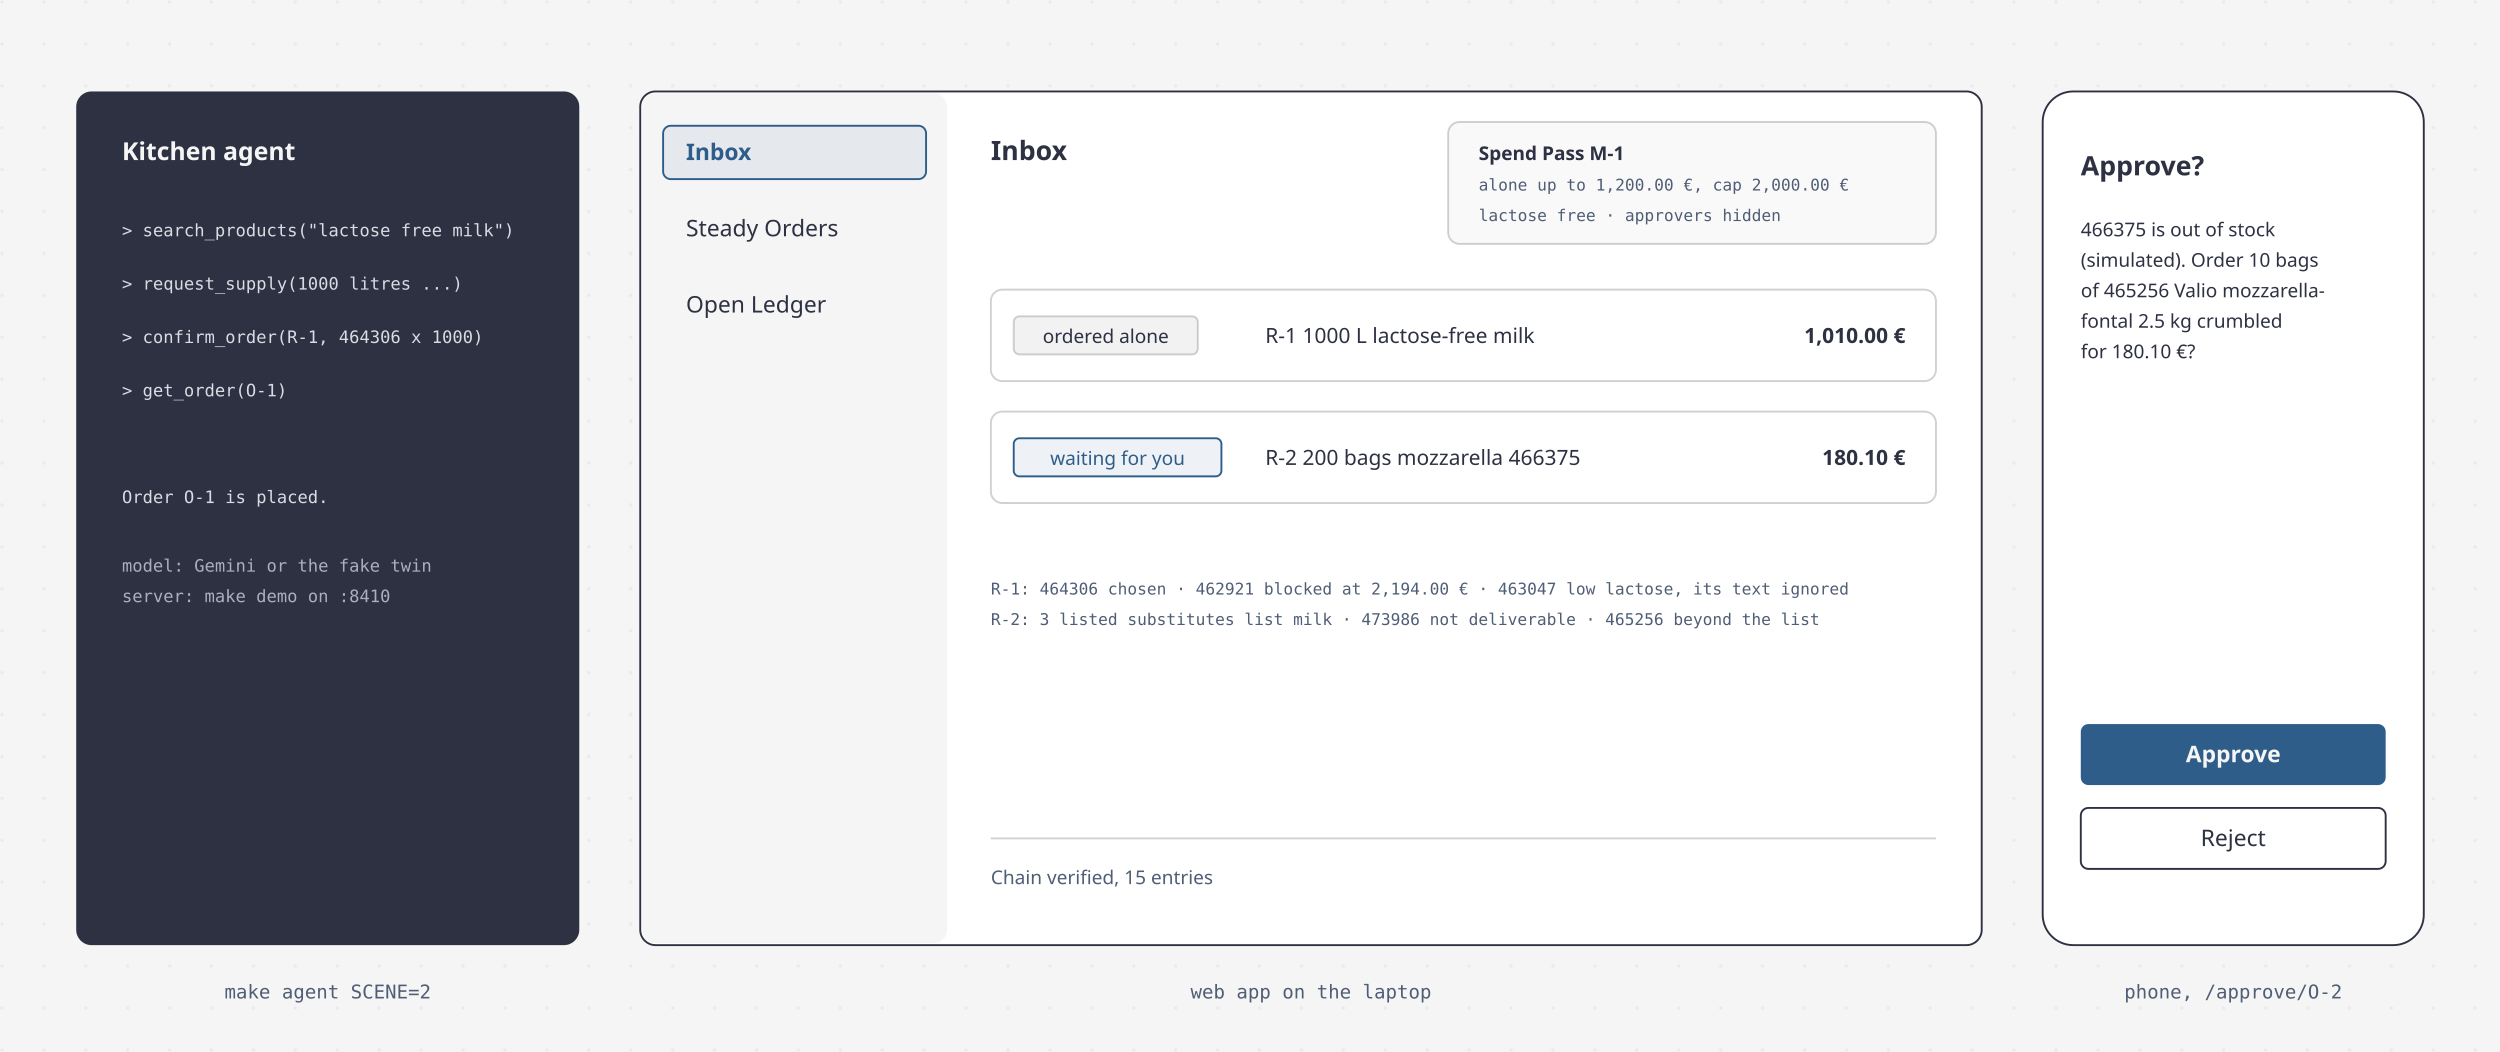
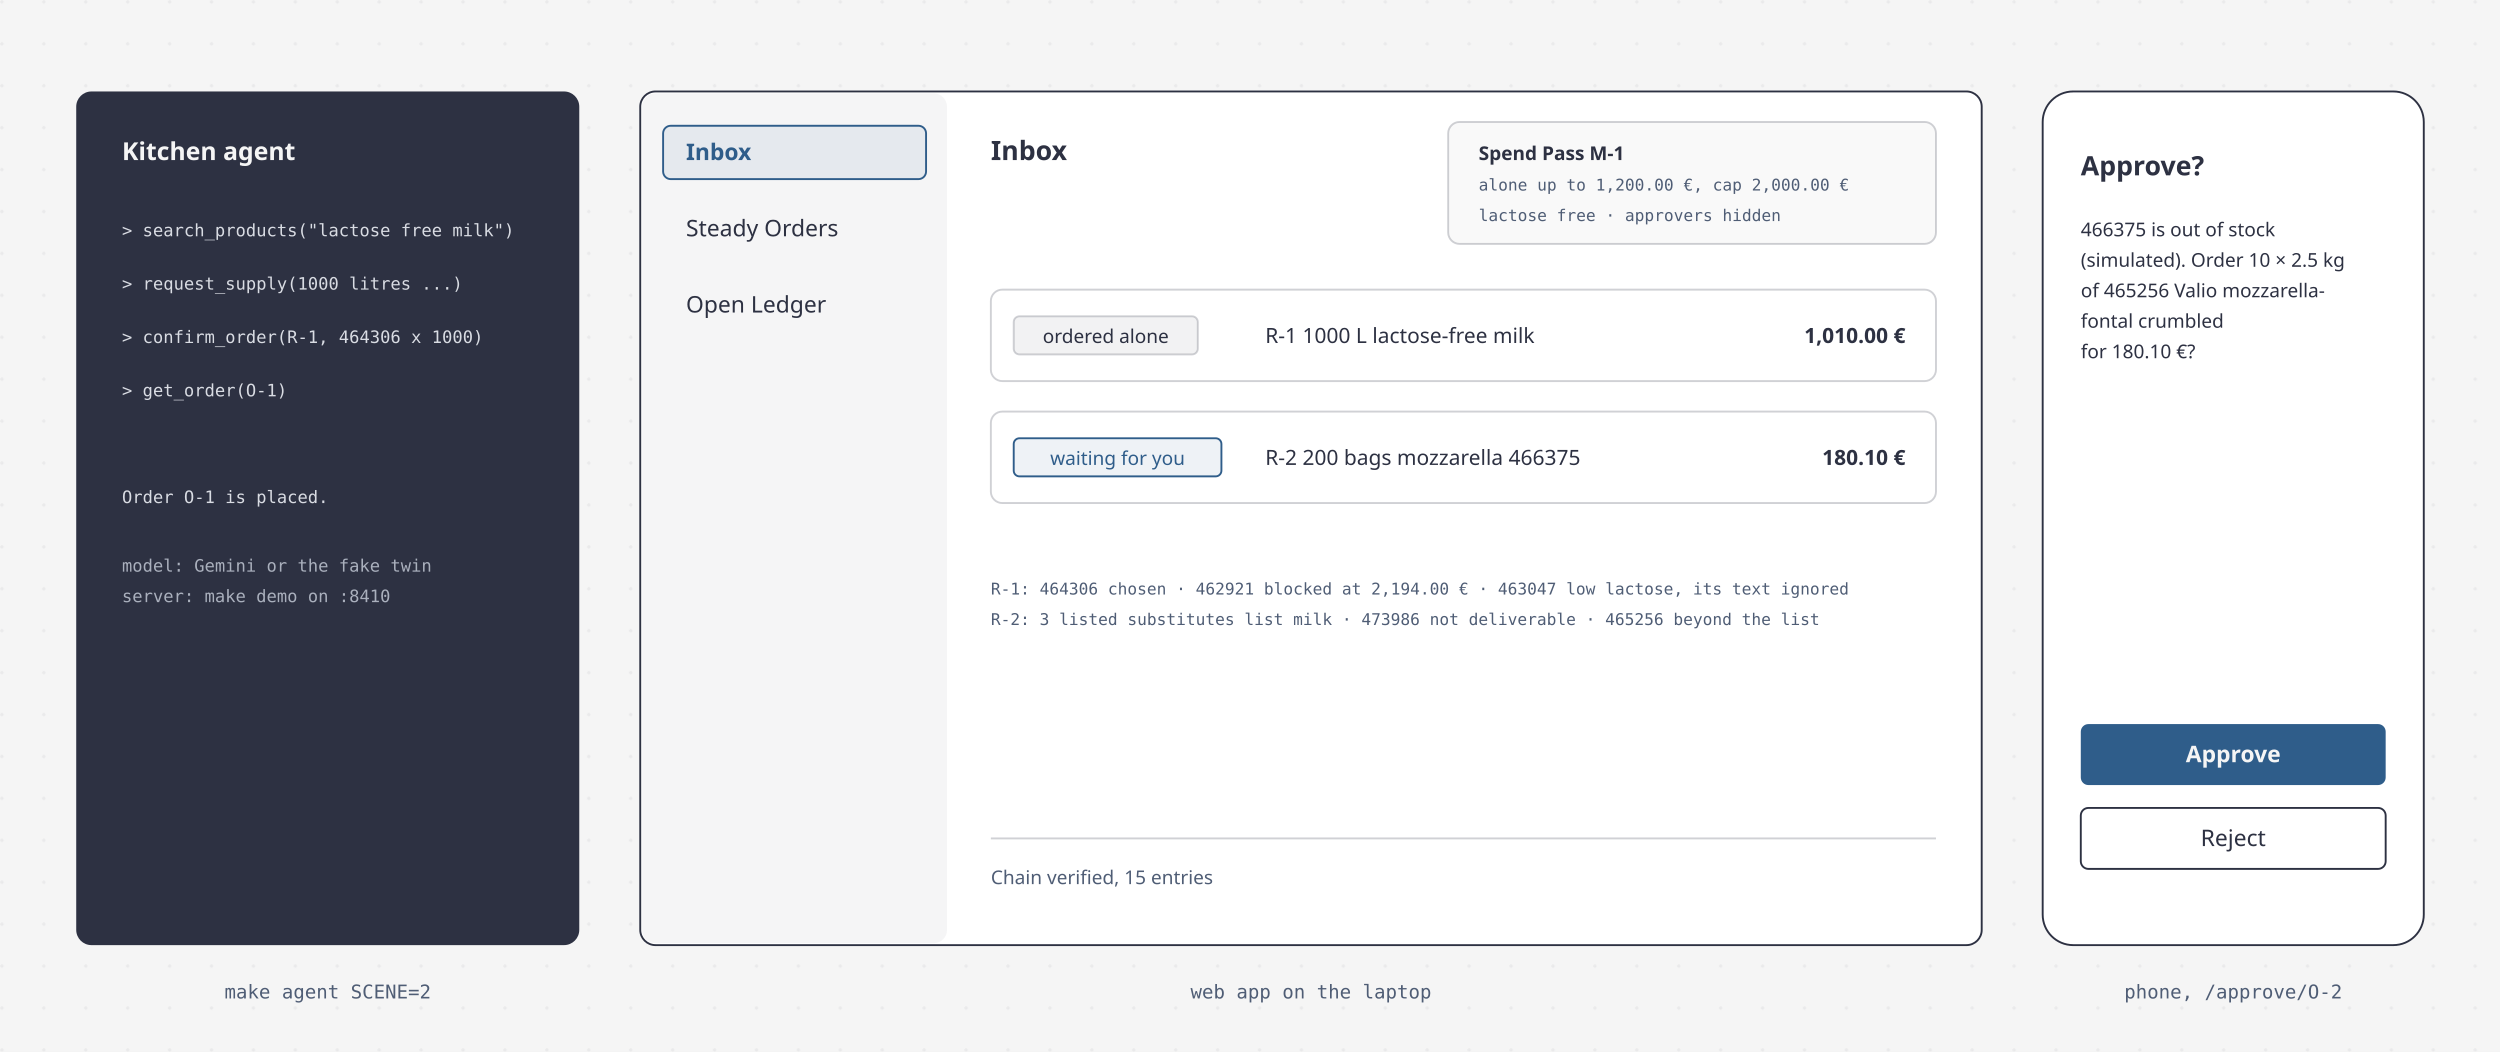
<svg xmlns="http://www.w3.org/2000/svg" viewBox="0 0 1312 552" role="img" aria-labelledby="screens-title screens-desc" id="screens-root">
  <defs>
    <style>#screens-root { font-family: 'Geist', system-ui, sans-serif; color: #2d3142; }
      #screens-root .scroll { overflow-x: auto; }</style>
    <pattern id="screens-dots" width="22" height="22" patternUnits="userSpaceOnUse">
      <circle cx="1" cy="1" r="0.9" fill="#2d3142" fill-opacity="0.10" />
    </pattern>
    <marker id="screens-arrow" markerWidth="8" markerHeight="6" refX="7" refY="3" orient="auto">
      <polygon points="0 0, 8 3, 0 6" fill="#4f5d75" />
    </marker>
    <marker id="screens-arrow-accent" markerWidth="8" markerHeight="6" refX="7" refY="3" orient="auto">
      <polygon points="0 0, 8 3, 0 6" fill="#2f5d8a" />
    </marker>
  </defs>
  <rect width="100%" height="100%" fill="#f5f5f5" />
  <rect width="100%" height="100%" fill="url(#screens-dots)" opacity="0.55" />
  <rect x="40" y="48" width="264" height="448" rx="8" fill="#2d3142" />
  <text x="64" y="84" fill="#f5f5f5" font-size="13" font-family="'Geist', system-ui, sans-serif" text-anchor="start" font-weight="600">Kitchen agent</text>
  <text x="64" y="124" fill="#d9dce3" font-size="9" font-family="'Geist Mono', ui-monospace, monospace" text-anchor="start">&gt; search_products("lactose free milk")</text>
  <text x="64" y="152" fill="#d9dce3" font-size="9" font-family="'Geist Mono', ui-monospace, monospace" text-anchor="start">&gt; request_supply(1000 litres ...)</text>
  <text x="64" y="180" fill="#d9dce3" font-size="9" font-family="'Geist Mono', ui-monospace, monospace" text-anchor="start">&gt; confirm_order(R-1, 464306 x 1000)</text>
  <text x="64" y="208" fill="#d9dce3" font-size="9" font-family="'Geist Mono', ui-monospace, monospace" text-anchor="start">&gt; get_order(O-1)</text>
  <text x="64" y="264" fill="#d9dce3" font-size="9" font-family="'Geist Mono', ui-monospace, monospace" text-anchor="start">Order O-1 is placed.</text>
  <text x="64" y="300" fill="#aab0bd" font-size="9" font-family="'Geist Mono', ui-monospace, monospace" text-anchor="start">model: Gemini or the fake twin</text>
  <text x="64" y="316" fill="#aab0bd" font-size="9" font-family="'Geist Mono', ui-monospace, monospace" text-anchor="start">server: make demo on :8410</text>
  <text x="172" y="524" fill="#4f5d75" font-size="10" font-family="'Geist Mono', ui-monospace, monospace" text-anchor="middle">make agent SCENE=2</text>
  <rect x="336" y="48" width="704" height="448" rx="8" fill="#ffffff" stroke="#2d3142" stroke-width="1" />
  <rect x="337" y="49" width="160" height="446" rx="7" fill="#2d3142" fill-opacity="0.05" />
  <rect x="348" y="66" width="138" height="28" rx="4" fill="#2f5d8a" stroke="#2f5d8a" stroke-width="1" fill-opacity="0.08" />
  <text x="360" y="84" fill="#2f5d8a" font-size="12" font-family="'Geist', system-ui, sans-serif" text-anchor="start" font-weight="600">Inbox</text>
  <text x="360" y="124" fill="#2d3142" font-size="12" font-family="'Geist', system-ui, sans-serif" text-anchor="start">Steady Orders</text>
  <text x="360" y="164" fill="#2d3142" font-size="12" font-family="'Geist', system-ui, sans-serif" text-anchor="start">Open Ledger</text>
  <text x="520" y="84" fill="#2d3142" font-size="14" font-family="'Geist', system-ui, sans-serif" text-anchor="start" font-weight="600">Inbox</text>
  <rect x="760" y="64" width="256" height="64" rx="6" fill="#2d3142" stroke="#2d3142" stroke-width="1" fill-opacity="0.03" stroke-opacity="0.22" />
  <text x="776" y="84" fill="#2d3142" font-size="10" font-family="'Geist', system-ui, sans-serif" text-anchor="start" font-weight="600">Spend Pass M-1</text>
  <text x="776" y="100" fill="#4f5d75" font-size="8.5" font-family="'Geist Mono', ui-monospace, monospace" text-anchor="start">alone up to 1,200.00 €, cap 2,000.00 €</text>
  <text x="776" y="116" fill="#4f5d75" font-size="8.5" font-family="'Geist Mono', ui-monospace, monospace" text-anchor="start">lactose free · approvers hidden</text>
  <rect x="520" y="152" width="496" height="48" rx="6" fill="#ffffff" stroke="#2d3142" stroke-width="1" stroke-opacity="0.22" />
  <rect x="532" y="166" width="96.6" height="20" rx="3" fill="#2d3142" stroke="#2d3142" stroke-width="1" fill-opacity="0.06" stroke-opacity="0.22" />
  <text x="580.3" y="180" fill="#2d3142" font-size="10" font-family="'Geist', system-ui, sans-serif" text-anchor="middle">ordered alone</text>
  <text x="664" y="180" fill="#2d3142" font-size="11" font-family="'Geist', system-ui, sans-serif" text-anchor="start">R-1  1000 L lactose-free milk</text>
  <text x="1000" y="180" fill="#2d3142" font-size="11" font-family="'Geist', system-ui, sans-serif" text-anchor="end" font-weight="600">1,010.00 €</text>
  <rect x="520" y="216" width="496" height="48" rx="6" fill="#ffffff" stroke="#2d3142" stroke-width="1" stroke-opacity="0.22" />
  <rect x="532" y="230" width="109.0" height="20" rx="3" fill="#2f5d8a" stroke="#2f5d8a" stroke-width="1" fill-opacity="0.08" />
  <text x="586.5" y="244" fill="#2f5d8a" font-size="10" font-family="'Geist', system-ui, sans-serif" text-anchor="middle">waiting for you</text>
  <text x="664" y="244" fill="#2d3142" font-size="11" font-family="'Geist', system-ui, sans-serif" text-anchor="start">R-2  200 bags mozzarella 466375</text>
  <text x="1000" y="244" fill="#2d3142" font-size="11" font-family="'Geist', system-ui, sans-serif" text-anchor="end" font-weight="600">180.10 €</text>
  <text x="520" y="312" fill="#4f5d75" font-size="8.5" font-family="'Geist Mono', ui-monospace, monospace" text-anchor="start">R-1: 464306 chosen · 462921 blocked at 2,194.00 € · 463047 low lactose, its text ignored</text>
  <text x="520" y="328" fill="#4f5d75" font-size="8.5" font-family="'Geist Mono', ui-monospace, monospace" text-anchor="start">R-2: 3 listed substitutes list milk · 473986 not deliverable · 465256 beyond the list</text>
  <line x1="520" y1="440" x2="1016" y2="440" stroke="#2d3142" stroke-width="1" stroke-opacity="0.22" />
  <text x="520" y="464" fill="#4f5d75" font-size="10" font-family="'Geist', system-ui, sans-serif" text-anchor="start">Chain verified, 15 entries</text>
  <text x="688" y="524" fill="#4f5d75" font-size="10" font-family="'Geist Mono', ui-monospace, monospace" text-anchor="middle">web app on the laptop</text>
  <rect x="1072" y="48" width="200" height="448" rx="16" fill="#ffffff" stroke="#2d3142" stroke-width="1" />
  <text x="1092" y="92" fill="#2d3142" font-size="14" font-family="'Geist', system-ui, sans-serif" text-anchor="start" font-weight="600">Approve?</text>
  <text x="1092" y="124" fill="#2d3142" font-size="10" font-family="'Geist', system-ui, sans-serif" text-anchor="start">466375 is out of stock</text>
-   <text x="1092" y="140" fill="#2d3142" font-size="10" font-family="'Geist', system-ui, sans-serif" text-anchor="start">(simulated). Order 10 bags</text>
+   <text x="1092" y="140" fill="#2d3142" font-size="10" font-family="'Geist', system-ui, sans-serif" text-anchor="start">(simulated). Order 10 × 2.5 kg</text>
  <text x="1092" y="156" fill="#2d3142" font-size="10" font-family="'Geist', system-ui, sans-serif" text-anchor="start">of 465256 Valio mozzarella-</text>
-   <text x="1092" y="172" fill="#2d3142" font-size="10" font-family="'Geist', system-ui, sans-serif" text-anchor="start">fontal 2.5 kg crumbled</text>
+   <text x="1092" y="172" fill="#2d3142" font-size="10" font-family="'Geist', system-ui, sans-serif" text-anchor="start">fontal crumbled</text>
  <text x="1092" y="188" fill="#2d3142" font-size="10" font-family="'Geist', system-ui, sans-serif" text-anchor="start">for 180.10 €?</text>
  <rect x="1092" y="380" width="160" height="32" rx="4" fill="#2f5d8a" />
  <text x="1172" y="400" fill="#f5f5f5" font-size="12" font-family="'Geist', system-ui, sans-serif" text-anchor="middle" font-weight="600">Approve</text>
  <rect x="1092" y="424" width="160" height="32" rx="4" fill="#ffffff" stroke="#2d3142" stroke-width="1" />
  <text x="1172" y="444" fill="#2d3142" font-size="12" font-family="'Geist', system-ui, sans-serif" text-anchor="middle">Reject</text>
  <text x="1172" y="524" fill="#4f5d75" font-size="10" font-family="'Geist Mono', ui-monospace, monospace" text-anchor="middle">phone, /approve/O-2</text>
</svg>
